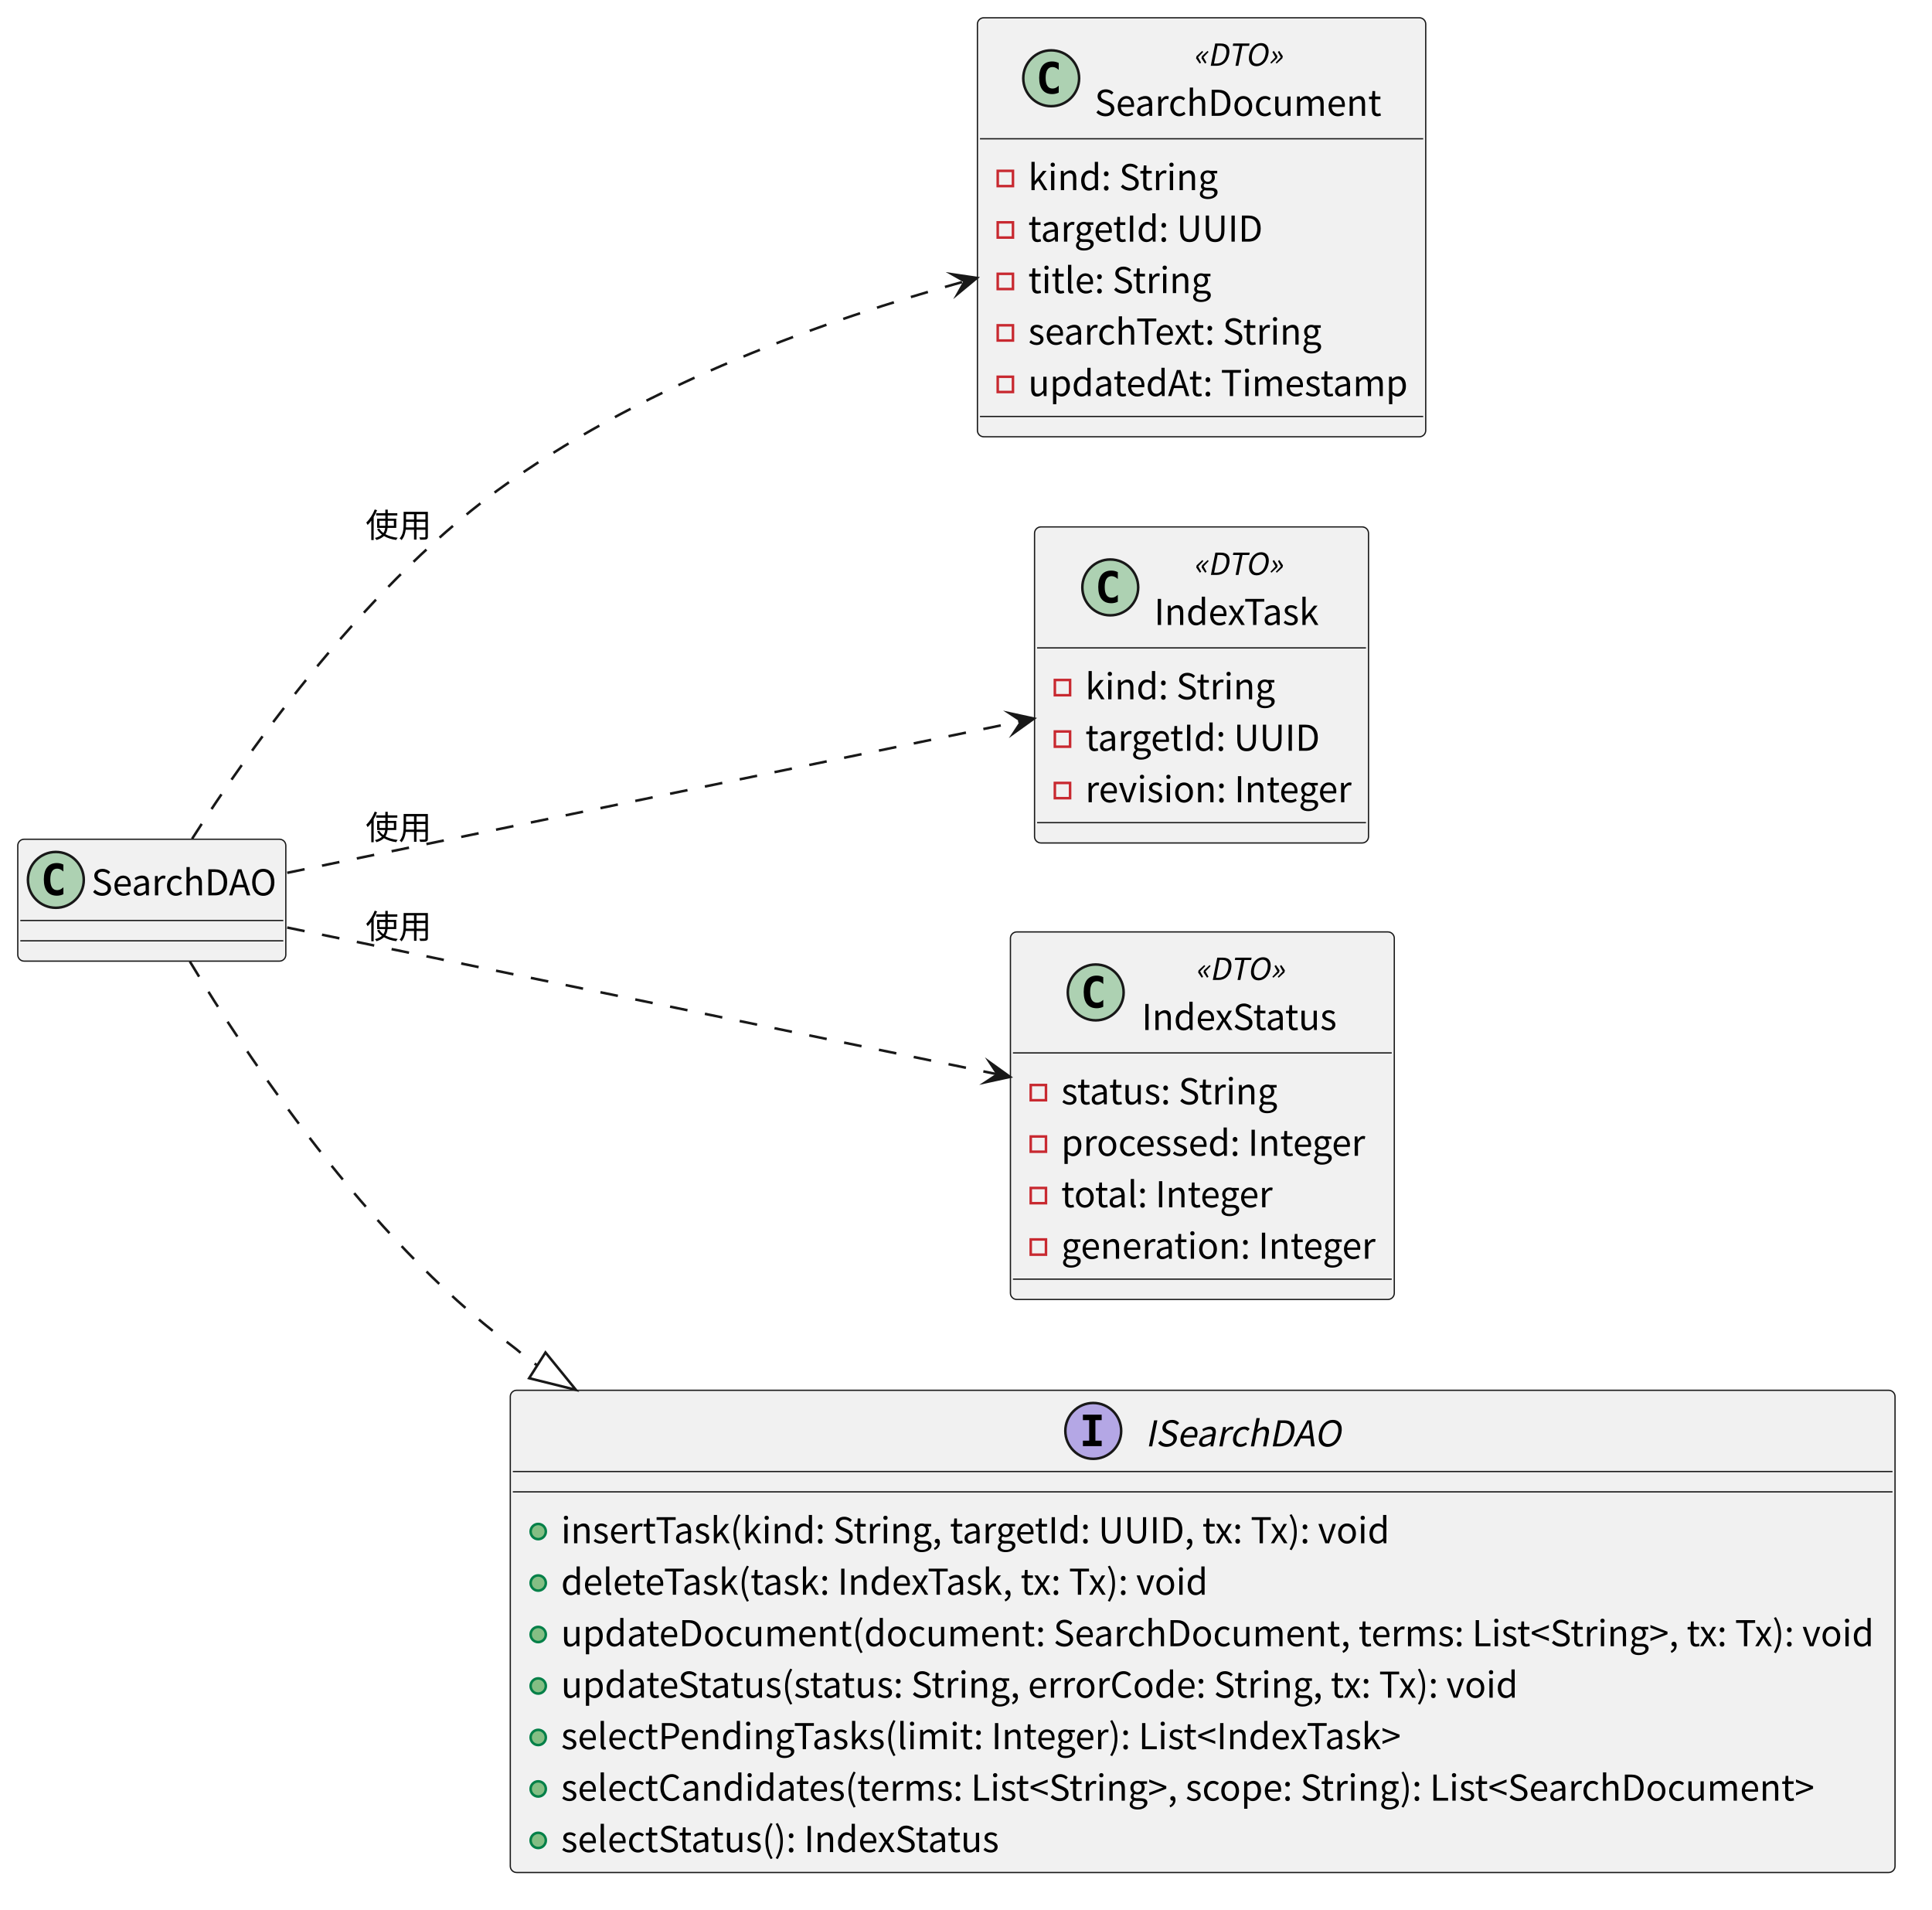
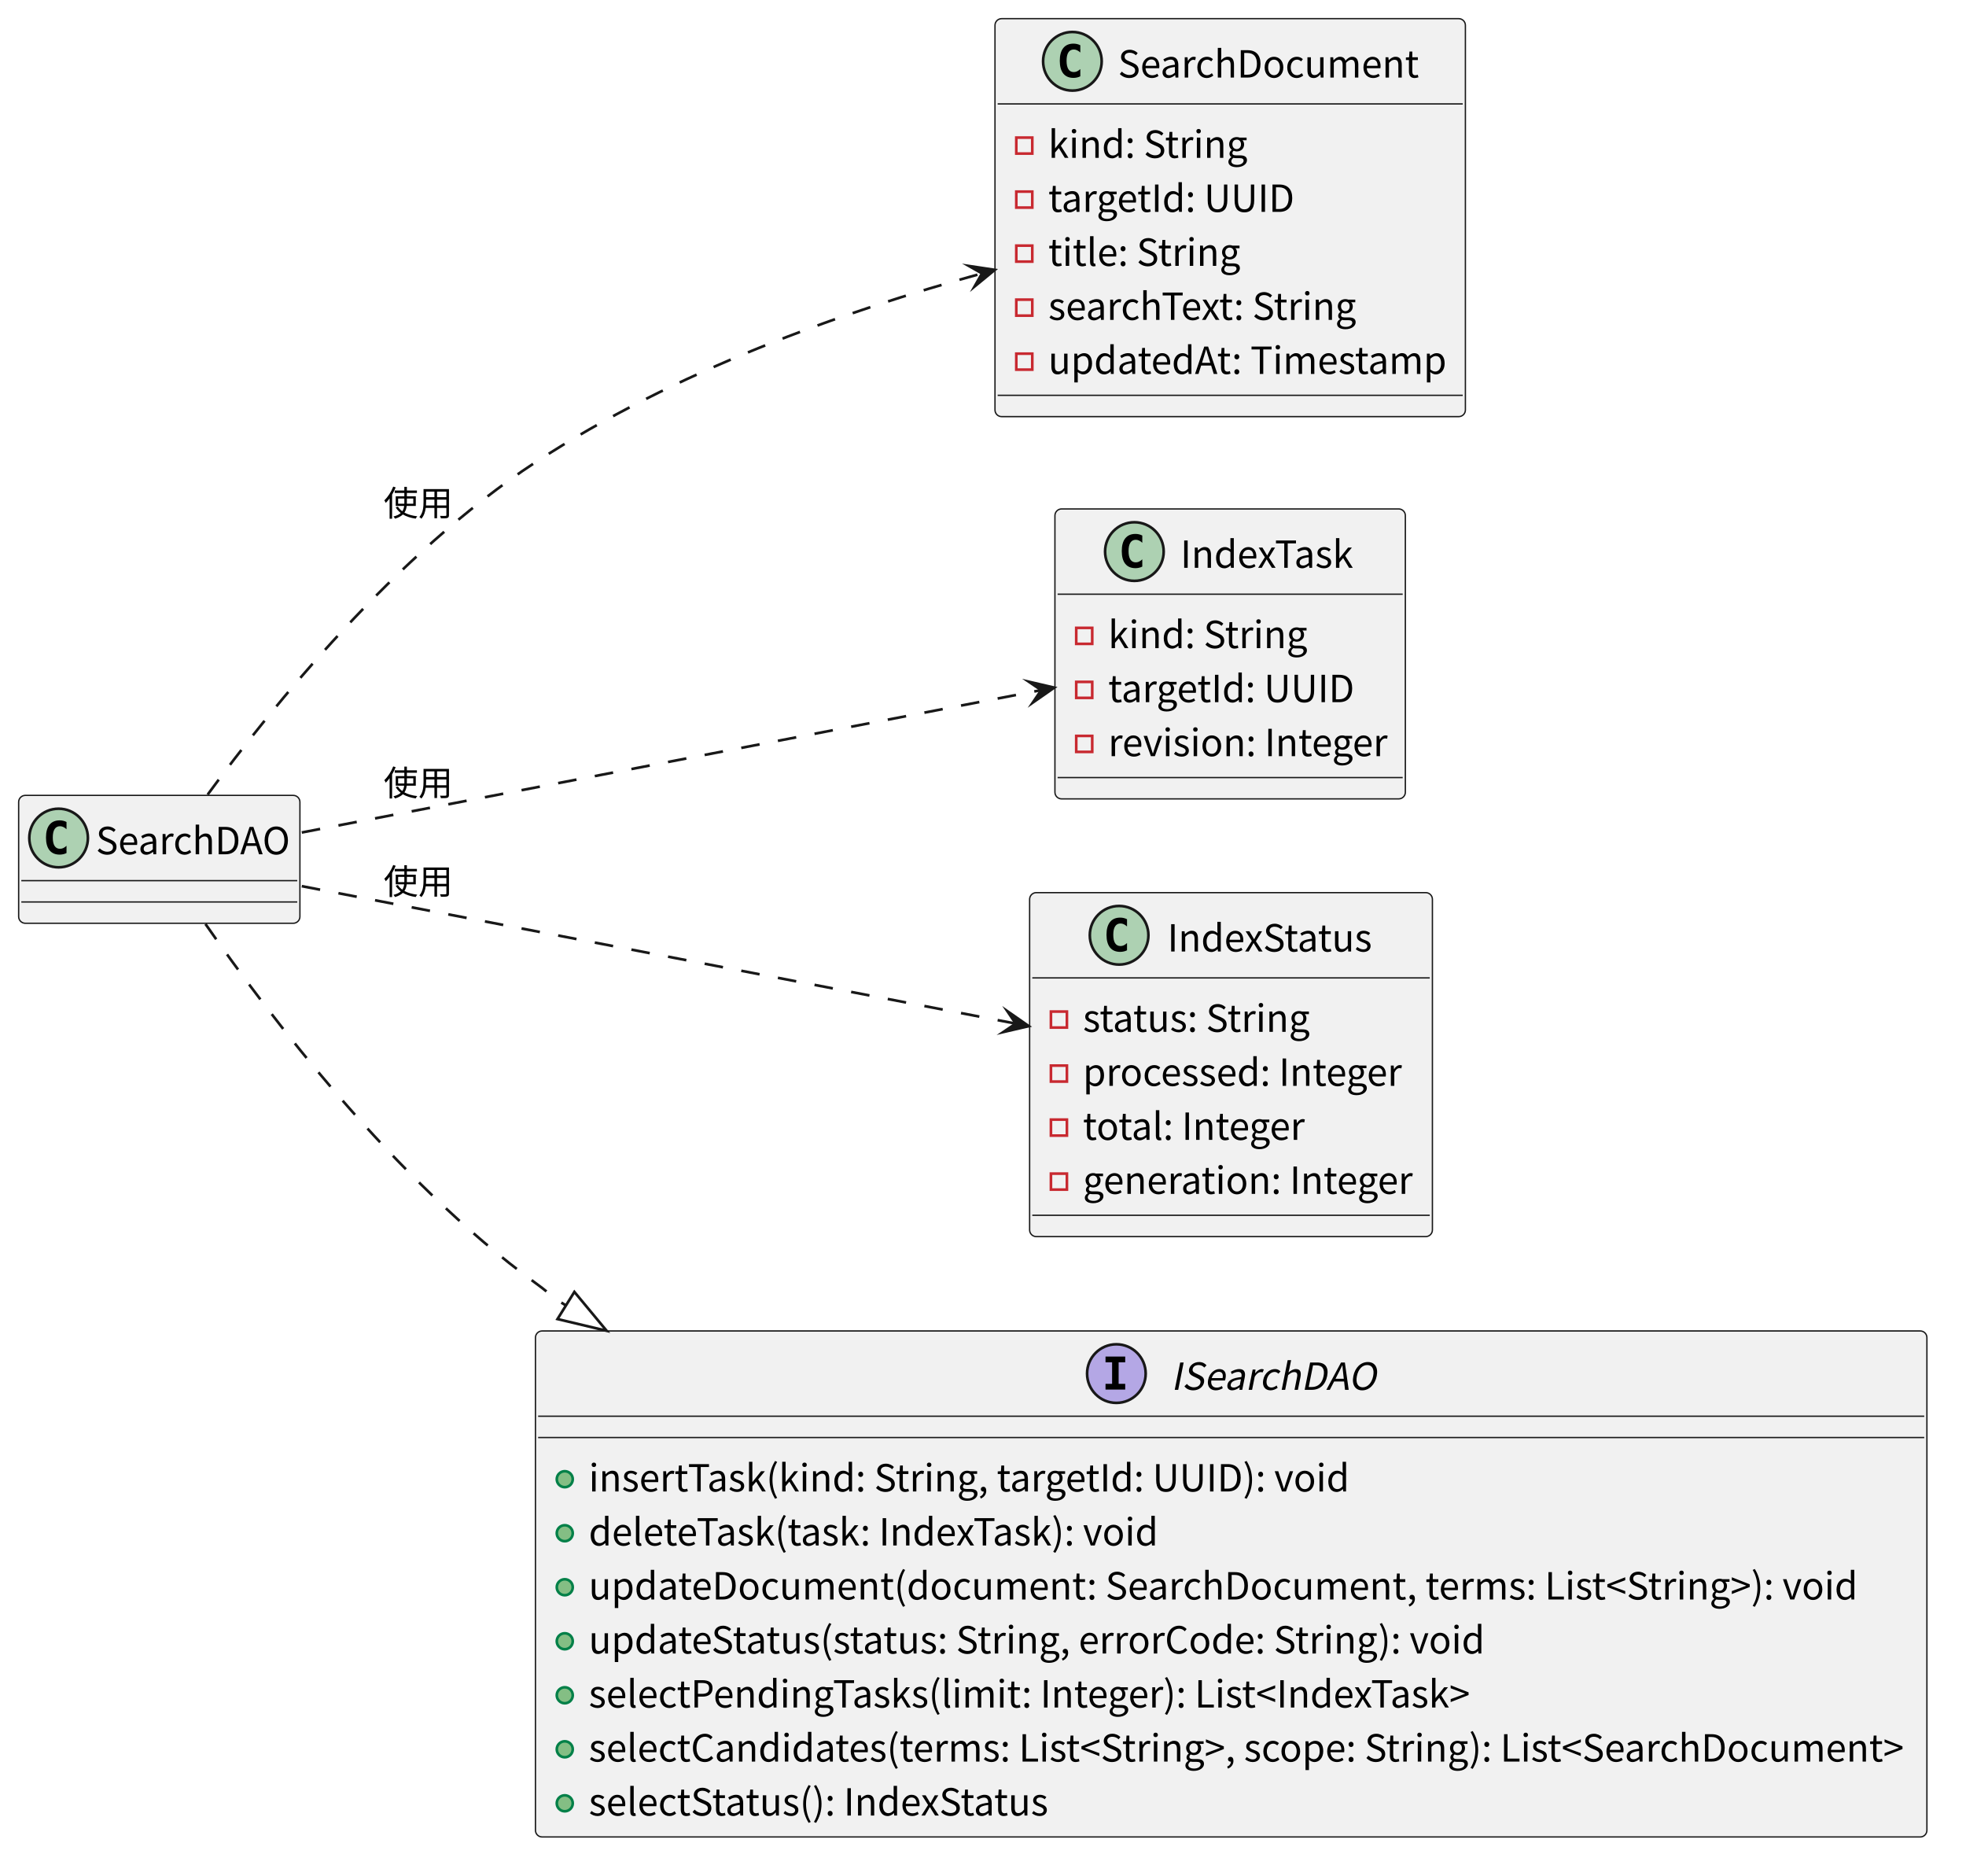
- <svg xmlns="http://www.w3.org/2000/svg" version="1.1" data-diagram-type="CLASS" style="width:761px;height:752px;background:#FFFFFF;" width="761px" height="752px" viewBox="0 0 761 752" zoomAndPan="magnify" preserveAspectRatio="none" contentStyleType="text/css">
+ <svg xmlns="http://www.w3.org/2000/svg" version="1.1" data-diagram-type="CLASS" style="width:738px;height:704px;background:#FFFFFF;" width="738px" height="704px" viewBox="0 0 738 704" zoomAndPan="magnify" preserveAspectRatio="none" contentStyleType="text/css">
  <defs />
  <g font-family="sans-serif" lengthAdjust="spacing">
    <g class="entity" data-qualified-name="SearchDocument" id="ent0001" data-source-line="5">
-       <rect x="385" y="7" width="176.583" height="165.008" fill="#F1F1F1" style="stroke:#181818;stroke-width:0.5;" rx="2.5" ry="2.5" />
-       <ellipse cx="414.058" cy="30.824" rx="11" ry="11" fill="#ADD1B2" style="stroke:#181818;stroke-width:1;" />
-       <path d="M417.027,36.465 Q416.449,36.762 415.808,36.902 Q415.167,37.058 414.464,37.058 Q411.964,37.058 410.636,35.418 Q409.324,33.762 409.324,30.637 Q409.324,27.512 410.636,25.855 Q411.964,24.199 414.464,24.199 Q415.167,24.199 415.808,24.355 Q416.464,24.512 417.027,24.808 L417.027,27.527 Q416.402,26.949 415.808,26.683 Q415.214,26.402 414.589,26.402 Q413.245,26.402 412.558,27.48 Q411.87,28.543 411.87,30.637 Q411.87,32.73 412.558,33.808 Q413.245,34.871 414.589,34.871 Q415.214,34.871 415.808,34.605 Q416.402,34.324 417.027,33.746 L417.027,36.465 Z " fill="#000" />
-       <text x="469.932" y="25.92" fill="#000" font-size="12" textLength="35.844" font-style="italic" font-family="Noto Sans CJK SC">«DTO»</text>
-       <text x="431.182" y="45.616" fill="#000" font-size="14" textLength="113.344" font-family="Noto Sans CJK SC">SearchDocument</text>
-       <line x1="386" y1="54.648" x2="560.583" y2="54.648" style="stroke:#181818;stroke-width:0.5;" />
+       <rect x="373.5" y="7" width="176.583" height="149.36" fill="#F1F1F1" style="stroke:#181818;stroke-width:0.5;" rx="2.5" ry="2.5" />
+       <ellipse cx="402.558" cy="23" rx="11" ry="11" fill="#ADD1B2" style="stroke:#181818;stroke-width:1;" />
+       <path d="M405.527,28.641 Q404.949,28.938 404.308,29.078 Q403.667,29.234 402.964,29.234 Q400.464,29.234 399.136,27.594 Q397.824,25.938 397.824,22.813 Q397.824,19.688 399.136,18.031 Q400.464,16.375 402.964,16.375 Q403.667,16.375 404.308,16.531 Q404.964,16.688 405.527,16.984 L405.527,19.703 Q404.902,19.125 404.308,18.859 Q403.714,18.578 403.089,18.578 Q401.745,18.578 401.058,19.656 Q400.37,20.719 400.37,22.813 Q400.37,24.906 401.058,25.984 Q401.745,27.047 403.089,27.047 Q403.714,27.047 404.308,26.781 Q404.902,26.5 405.527,25.922 L405.527,28.641 Z " fill="#000" />
+       <text x="419.682" y="29.104" fill="#000" font-size="14" textLength="113.344" font-family="Noto Sans CJK SC">SearchDocument</text>
+       <line x1="374.5" y1="39" x2="549.083" y2="39" style="stroke:#181818;stroke-width:0.5;" />
      <g data-visibility-modifier="PRIVATE_FIELD">
-         <rect x="393" y="67.284" width="6" height="6" fill="none" style="stroke:#C82930;stroke-width:1;" />
+         <rect x="381.5" y="51.636" width="6" height="6" fill="none" style="stroke:#C82930;stroke-width:1;" />
      </g>
-       <text x="405" y="74.888" fill="#000" font-size="14" textLength="75.166" font-family="Noto Sans CJK SC">kind: String</text>
+       <text x="393.5" y="59.24" fill="#000" font-size="14" textLength="75.166" font-family="Noto Sans CJK SC">kind: String</text>
      <g data-visibility-modifier="PRIVATE_FIELD">
-         <rect x="393" y="87.556" width="6" height="6" fill="none" style="stroke:#C82930;stroke-width:1;" />
+         <rect x="381.5" y="71.908" width="6" height="6" fill="none" style="stroke:#C82930;stroke-width:1;" />
      </g>
-       <text x="405" y="95.16" fill="#000" font-size="14" textLength="93.254" font-family="Noto Sans CJK SC">targetId: UUID</text>
+       <text x="393.5" y="79.512" fill="#000" font-size="14" textLength="93.254" font-family="Noto Sans CJK SC">targetId: UUID</text>
      <g data-visibility-modifier="PRIVATE_FIELD">
-         <rect x="393" y="107.828" width="6" height="6" fill="none" style="stroke:#C82930;stroke-width:1;" />
+         <rect x="381.5" y="92.18" width="6" height="6" fill="none" style="stroke:#C82930;stroke-width:1;" />
      </g>
-       <text x="405" y="115.432" fill="#000" font-size="14" textLength="72.506" font-family="Noto Sans CJK SC">title: String</text>
+       <text x="393.5" y="99.784" fill="#000" font-size="14" textLength="72.506" font-family="Noto Sans CJK SC">title: String</text>
      <g data-visibility-modifier="PRIVATE_FIELD">
-         <rect x="393" y="128.1" width="6" height="6" fill="none" style="stroke:#C82930;stroke-width:1;" />
+         <rect x="381.5" y="112.452" width="6" height="6" fill="none" style="stroke:#C82930;stroke-width:1;" />
      </g>
-       <text x="405" y="135.704" fill="#000" font-size="14" textLength="118.02" font-family="Noto Sans CJK SC">searchText: String</text>
+       <text x="393.5" y="120.056" fill="#000" font-size="14" textLength="118.02" font-family="Noto Sans CJK SC">searchText: String</text>
      <g data-visibility-modifier="PRIVATE_FIELD">
-         <rect x="393" y="148.372" width="6" height="6" fill="none" style="stroke:#C82930;stroke-width:1;" />
+         <rect x="381.5" y="132.724" width="6" height="6" fill="none" style="stroke:#C82930;stroke-width:1;" />
      </g>
-       <text x="405" y="155.976" fill="#000" font-size="14" textLength="150.583" font-family="Noto Sans CJK SC">updatedAt: Timestamp</text>
-       <line x1="386" y1="164.008" x2="560.583" y2="164.008" style="stroke:#181818;stroke-width:0.5;" />
+       <text x="393.5" y="140.328" fill="#000" font-size="14" textLength="150.583" font-family="Noto Sans CJK SC">updatedAt: Timestamp</text>
+       <line x1="374.5" y1="148.36" x2="549.083" y2="148.36" style="stroke:#181818;stroke-width:0.5;" />
    </g>
    <g class="entity" data-qualified-name="IndexTask" id="ent0002" data-source-line="12">
-       <rect x="407.5" y="207.5" width="131.546" height="124.464" fill="#F1F1F1" style="stroke:#181818;stroke-width:0.5;" rx="2.5" ry="2.5" />
-       <ellipse cx="437.327" cy="231.324" rx="11" ry="11" fill="#ADD1B2" style="stroke:#181818;stroke-width:1;" />
-       <path d="M440.295,236.965 Q439.717,237.262 439.077,237.402 Q438.436,237.558 437.733,237.558 Q435.233,237.558 433.905,235.918 Q432.592,234.262 432.592,231.137 Q432.592,228.012 433.905,226.355 Q435.233,224.699 437.733,224.699 Q438.436,224.699 439.077,224.855 Q439.733,225.012 440.295,225.308 L440.295,228.027 Q439.67,227.449 439.077,227.183 Q438.483,226.902 437.858,226.902 Q436.514,226.902 435.827,227.98 Q435.139,229.043 435.139,231.137 Q435.139,233.23 435.827,234.308 Q436.514,235.371 437.858,235.371 Q438.483,235.371 439.077,235.105 Q439.67,234.824 440.295,234.246 L440.295,236.965 Z " fill="#000" />
-       <text x="469.998" y="226.42" fill="#000" font-size="12" textLength="35.844" font-style="italic" font-family="Noto Sans CJK SC">«DTO»</text>
-       <text x="454.621" y="246.116" fill="#000" font-size="14" textLength="66.598" font-family="Noto Sans CJK SC">IndexTask</text>
-       <line x1="408.5" y1="255.148" x2="538.046" y2="255.148" style="stroke:#181818;stroke-width:0.5;" />
+       <rect x="396" y="191" width="131.546" height="108.816" fill="#F1F1F1" style="stroke:#181818;stroke-width:0.5;" rx="2.5" ry="2.5" />
+       <ellipse cx="425.827" cy="207" rx="11" ry="11" fill="#ADD1B2" style="stroke:#181818;stroke-width:1;" />
+       <path d="M428.795,212.641 Q428.217,212.938 427.577,213.078 Q426.936,213.234 426.233,213.234 Q423.733,213.234 422.405,211.594 Q421.092,209.938 421.092,206.813 Q421.092,203.688 422.405,202.031 Q423.733,200.375 426.233,200.375 Q426.936,200.375 427.577,200.531 Q428.233,200.688 428.795,200.984 L428.795,203.703 Q428.17,203.125 427.577,202.859 Q426.983,202.578 426.358,202.578 Q425.014,202.578 424.327,203.656 Q423.639,204.719 423.639,206.813 Q423.639,208.906 424.327,209.984 Q425.014,211.047 426.358,211.047 Q426.983,211.047 427.577,210.781 Q428.17,210.5 428.795,209.922 L428.795,212.641 Z " fill="#000" />
+       <text x="443.121" y="213.104" fill="#000" font-size="14" textLength="66.598" font-family="Noto Sans CJK SC">IndexTask</text>
+       <line x1="397" y1="223" x2="526.546" y2="223" style="stroke:#181818;stroke-width:0.5;" />
      <g data-visibility-modifier="PRIVATE_FIELD">
-         <rect x="415.5" y="267.784" width="6" height="6" fill="none" style="stroke:#C82930;stroke-width:1;" />
+         <rect x="404" y="235.636" width="6" height="6" fill="none" style="stroke:#C82930;stroke-width:1;" />
      </g>
-       <text x="427.5" y="275.388" fill="#000" font-size="14" textLength="75.166" font-family="Noto Sans CJK SC">kind: String</text>
+       <text x="416" y="243.24" fill="#000" font-size="14" textLength="75.166" font-family="Noto Sans CJK SC">kind: String</text>
      <g data-visibility-modifier="PRIVATE_FIELD">
-         <rect x="415.5" y="288.056" width="6" height="6" fill="none" style="stroke:#C82930;stroke-width:1;" />
+         <rect x="404" y="255.908" width="6" height="6" fill="none" style="stroke:#C82930;stroke-width:1;" />
      </g>
-       <text x="427.5" y="295.66" fill="#000" font-size="14" textLength="93.254" font-family="Noto Sans CJK SC">targetId: UUID</text>
+       <text x="416" y="263.512" fill="#000" font-size="14" textLength="93.254" font-family="Noto Sans CJK SC">targetId: UUID</text>
      <g data-visibility-modifier="PRIVATE_FIELD">
-         <rect x="415.5" y="308.328" width="6" height="6" fill="none" style="stroke:#C82930;stroke-width:1;" />
+         <rect x="404" y="276.18" width="6" height="6" fill="none" style="stroke:#C82930;stroke-width:1;" />
      </g>
-       <text x="427.5" y="315.932" fill="#000" font-size="14" textLength="105.546" font-family="Noto Sans CJK SC">revision: Integer</text>
-       <line x1="408.5" y1="323.964" x2="538.046" y2="323.964" style="stroke:#181818;stroke-width:0.5;" />
+       <text x="416" y="283.784" fill="#000" font-size="14" textLength="105.546" font-family="Noto Sans CJK SC">revision: Integer</text>
+       <line x1="397" y1="291.816" x2="526.546" y2="291.816" style="stroke:#181818;stroke-width:0.5;" />
    </g>
    <g class="entity" data-qualified-name="IndexStatus" id="ent0003" data-source-line="17">
-       <rect x="398" y="367" width="151.201" height="144.736" fill="#F1F1F1" style="stroke:#181818;stroke-width:0.5;" rx="2.5" ry="2.5" />
-       <ellipse cx="431.594" cy="390.824" rx="11" ry="11" fill="#ADD1B2" style="stroke:#181818;stroke-width:1;" />
-       <path d="M434.563,396.465 Q433.985,396.762 433.344,396.902 Q432.703,397.058 432,397.058 Q429.5,397.058 428.172,395.418 Q426.86,393.762 426.86,390.637 Q426.86,387.512 428.172,385.855 Q429.5,384.199 432,384.199 Q432.703,384.199 433.344,384.355 Q434,384.512 434.563,384.808 L434.563,387.527 Q433.938,386.949 433.344,386.683 Q432.75,386.402 432.125,386.402 Q430.781,386.402 430.094,387.48 Q429.406,388.543 429.406,390.637 Q429.406,392.73 430.094,393.808 Q430.781,394.871 432.125,394.871 Q432.75,394.871 433.344,394.605 Q433.938,394.324 434.563,393.746 L434.563,396.465 Z " fill="#000" />
-       <text x="470.745" y="385.92" fill="#000" font-size="12" textLength="35.844" font-style="italic" font-family="Noto Sans CJK SC">«DTO»</text>
-       <text x="449.726" y="405.616" fill="#000" font-size="14" textLength="77.882" font-family="Noto Sans CJK SC">IndexStatus</text>
-       <line x1="399" y1="414.648" x2="548.201" y2="414.648" style="stroke:#181818;stroke-width:0.5;" />
+       <rect x="386.5" y="335" width="151.201" height="129.088" fill="#F1F1F1" style="stroke:#181818;stroke-width:0.5;" rx="2.5" ry="2.5" />
+       <ellipse cx="420.094" cy="351" rx="11" ry="11" fill="#ADD1B2" style="stroke:#181818;stroke-width:1;" />
+       <path d="M423.063,356.641 Q422.485,356.938 421.844,357.078 Q421.203,357.234 420.5,357.234 Q418,357.234 416.672,355.594 Q415.36,353.938 415.36,350.813 Q415.36,347.688 416.672,346.031 Q418,344.375 420.5,344.375 Q421.203,344.375 421.844,344.531 Q422.5,344.688 423.063,344.984 L423.063,347.703 Q422.438,347.125 421.844,346.859 Q421.25,346.578 420.625,346.578 Q419.281,346.578 418.594,347.656 Q417.906,348.719 417.906,350.813 Q417.906,352.906 418.594,353.984 Q419.281,355.047 420.625,355.047 Q421.25,355.047 421.844,354.781 Q422.438,354.5 423.063,353.922 L423.063,356.641 Z " fill="#000" />
+       <text x="438.226" y="357.104" fill="#000" font-size="14" textLength="77.882" font-family="Noto Sans CJK SC">IndexStatus</text>
+       <line x1="387.5" y1="367" x2="536.701" y2="367" style="stroke:#181818;stroke-width:0.5;" />
      <g data-visibility-modifier="PRIVATE_FIELD">
-         <rect x="406" y="427.284" width="6" height="6" fill="none" style="stroke:#C82930;stroke-width:1;" />
+         <rect x="394.5" y="379.636" width="6" height="6" fill="none" style="stroke:#C82930;stroke-width:1;" />
      </g>
-       <text x="418" y="434.888" fill="#000" font-size="14" textLength="86.408" font-family="Noto Sans CJK SC">status: String</text>
+       <text x="406.5" y="387.24" fill="#000" font-size="14" textLength="86.408" font-family="Noto Sans CJK SC">status: String</text>
      <g data-visibility-modifier="PRIVATE_FIELD">
-         <rect x="406" y="447.556" width="6" height="6" fill="none" style="stroke:#C82930;stroke-width:1;" />
+         <rect x="394.5" y="399.908" width="6" height="6" fill="none" style="stroke:#C82930;stroke-width:1;" />
      </g>
-       <text x="418" y="455.16" fill="#000" font-size="14" textLength="120.819" font-family="Noto Sans CJK SC">processed: Integer</text>
+       <text x="406.5" y="407.512" fill="#000" font-size="14" textLength="120.819" font-family="Noto Sans CJK SC">processed: Integer</text>
      <g data-visibility-modifier="PRIVATE_FIELD">
-         <rect x="406" y="467.828" width="6" height="6" fill="none" style="stroke:#C82930;stroke-width:1;" />
+         <rect x="394.5" y="420.18" width="6" height="6" fill="none" style="stroke:#C82930;stroke-width:1;" />
      </g>
-       <text x="418" y="475.432" fill="#000" font-size="14" textLength="84.686" font-family="Noto Sans CJK SC">total: Integer</text>
+       <text x="406.5" y="427.784" fill="#000" font-size="14" textLength="84.686" font-family="Noto Sans CJK SC">total: Integer</text>
      <g data-visibility-modifier="PRIVATE_FIELD">
-         <rect x="406" y="488.1" width="6" height="6" fill="none" style="stroke:#C82930;stroke-width:1;" />
+         <rect x="394.5" y="440.452" width="6" height="6" fill="none" style="stroke:#C82930;stroke-width:1;" />
      </g>
-       <text x="418" y="495.704" fill="#000" font-size="14" textLength="125.201" font-family="Noto Sans CJK SC">generation: Integer</text>
-       <line x1="399" y1="503.736" x2="548.201" y2="503.736" style="stroke:#181818;stroke-width:0.5;" />
+       <text x="406.5" y="448.056" fill="#000" font-size="14" textLength="125.201" font-family="Noto Sans CJK SC">generation: Integer</text>
+       <line x1="387.5" y1="456.088" x2="536.701" y2="456.088" style="stroke:#181818;stroke-width:0.5;" />
    </g>
    <g class="entity" data-qualified-name="ISearchDAO" id="ent0004" data-source-line="25">
-       <rect x="201" y="547.5" width="545.44" height="189.903" fill="#F1F1F1" style="stroke:#181818;stroke-width:0.5;" rx="2.5" ry="2.5" />
-       <ellipse cx="430.627" cy="563.5" rx="11" ry="11" fill="#B4A7E5" style="stroke:#181818;stroke-width:1;" />
-       <path d="M426.549,559.266 L426.549,557.109 L433.94,557.109 L433.94,559.266 L431.471,559.266 L431.471,567.344 L433.94,567.344 L433.94,569.5 L426.549,569.5 L426.549,567.344 L429.018,567.344 L429.018,559.266 L426.549,559.266 Z " fill="#000" />
-       <text x="451.127" y="569.604" fill="#000" font-size="14" textLength="77.686" font-style="italic" font-family="Noto Sans CJK SC">ISearchDAO</text>
-       <line x1="202" y1="579.5" x2="745.44" y2="579.5" style="stroke:#181818;stroke-width:0.5;" />
-       <line x1="202" y1="587.5" x2="745.44" y2="587.5" style="stroke:#181818;stroke-width:0.5;" />
+       <rect x="201" y="499.5" width="522.326" height="189.903" fill="#F1F1F1" style="stroke:#181818;stroke-width:0.5;" rx="2.5" ry="2.5" />
+       <ellipse cx="419.07" cy="515.5" rx="11" ry="11" fill="#B4A7E5" style="stroke:#181818;stroke-width:1;" />
+       <path d="M414.992,511.266 L414.992,509.109 L422.383,509.109 L422.383,511.266 L419.914,511.266 L419.914,519.344 L422.383,519.344 L422.383,521.5 L414.992,521.5 L414.992,519.344 L417.461,519.344 L417.461,511.266 L414.992,511.266 Z " fill="#000" />
+       <text x="439.57" y="521.604" fill="#000" font-size="14" textLength="77.686" font-style="italic" font-family="Noto Sans CJK SC">ISearchDAO</text>
+       <line x1="202" y1="531.5" x2="722.326" y2="531.5" style="stroke:#181818;stroke-width:0.5;" />
+       <line x1="202" y1="539.5" x2="722.326" y2="539.5" style="stroke:#181818;stroke-width:0.5;" />
      <g data-visibility-modifier="PUBLIC_METHOD">
-         <ellipse cx="212" cy="603.136" rx="3" ry="3" fill="#84BE84" style="stroke:#038048;stroke-width:1;" />
+         <ellipse cx="212" cy="555.136" rx="3" ry="3" fill="#84BE84" style="stroke:#038048;stroke-width:1;" />
      </g>
-       <text x="221" y="607.74" fill="#000" font-size="14" textLength="329.867" font-family="Noto Sans CJK SC">insertTask(kind: String, targetId: UUID, tx: Tx): void</text>
+       <text x="221" y="559.74" fill="#000" font-size="14" textLength="288.203" font-family="Noto Sans CJK SC">insertTask(kind: String, targetId: UUID): void</text>
      <g data-visibility-modifier="PUBLIC_METHOD">
-         <ellipse cx="212" cy="623.408" rx="3" ry="3" fill="#84BE84" style="stroke:#038048;stroke-width:1;" />
+         <ellipse cx="212" cy="575.408" rx="3" ry="3" fill="#84BE84" style="stroke:#038048;stroke-width:1;" />
      </g>
-       <text x="221" y="628.012" fill="#000" font-size="14" textLength="259.279" font-family="Noto Sans CJK SC">deleteTask(task: IndexTask, tx: Tx): void</text>
+       <text x="221" y="580.012" fill="#000" font-size="14" textLength="217.615" font-family="Noto Sans CJK SC">deleteTask(task: IndexTask): void</text>
      <g data-visibility-modifier="PUBLIC_METHOD">
-         <ellipse cx="212" cy="643.68" rx="3" ry="3" fill="#84BE84" style="stroke:#038048;stroke-width:1;" />
+         <ellipse cx="212" cy="595.68" rx="3" ry="3" fill="#84BE84" style="stroke:#038048;stroke-width:1;" />
      </g>
-       <text x="221" y="648.284" fill="#000" font-size="14" textLength="519.44" font-family="Noto Sans CJK SC">updateDocument(document: SearchDocument, terms: List&lt;String&gt;, tx: Tx): void</text>
+       <text x="221" y="600.284" fill="#000" font-size="14" textLength="477.776" font-family="Noto Sans CJK SC">updateDocument(document: SearchDocument, terms: List&lt;String&gt;): void</text>
      <g data-visibility-modifier="PUBLIC_METHOD">
-         <ellipse cx="212" cy="663.952" rx="3" ry="3" fill="#84BE84" style="stroke:#038048;stroke-width:1;" />
+         <ellipse cx="212" cy="615.952" rx="3" ry="3" fill="#84BE84" style="stroke:#038048;stroke-width:1;" />
      </g>
-       <text x="221" y="668.556" fill="#000" font-size="14" textLength="381.261" font-family="Noto Sans CJK SC">updateStatus(status: String, errorCode: String, tx: Tx): void</text>
+       <text x="221" y="620.556" fill="#000" font-size="14" textLength="339.597" font-family="Noto Sans CJK SC">updateStatus(status: String, errorCode: String): void</text>
      <g data-visibility-modifier="PUBLIC_METHOD">
-         <ellipse cx="212" cy="684.224" rx="3" ry="3" fill="#84BE84" style="stroke:#038048;stroke-width:1;" />
+         <ellipse cx="212" cy="636.224" rx="3" ry="3" fill="#84BE84" style="stroke:#038048;stroke-width:1;" />
      </g>
-       <text x="221" y="688.828" fill="#000" font-size="14" textLength="335.299" font-family="Noto Sans CJK SC">selectPendingTasks(limit: Integer): List&lt;IndexTask&gt;</text>
+       <text x="221" y="640.828" fill="#000" font-size="14" textLength="335.299" font-family="Noto Sans CJK SC">selectPendingTasks(limit: Integer): List&lt;IndexTask&gt;</text>
      <g data-visibility-modifier="PUBLIC_METHOD">
-         <ellipse cx="212" cy="704.496" rx="3" ry="3" fill="#84BE84" style="stroke:#038048;stroke-width:1;" />
+         <ellipse cx="212" cy="656.496" rx="3" ry="3" fill="#84BE84" style="stroke:#038048;stroke-width:1;" />
      </g>
-       <text x="221" y="709.099" fill="#000" font-size="14" textLength="496.326" font-family="Noto Sans CJK SC">selectCandidates(terms: List&lt;String&gt;, scope: String): List&lt;SearchDocument&gt;</text>
+       <text x="221" y="661.099" fill="#000" font-size="14" textLength="496.326" font-family="Noto Sans CJK SC">selectCandidates(terms: List&lt;String&gt;, scope: String): List&lt;SearchDocument&gt;</text>
      <g data-visibility-modifier="PUBLIC_METHOD">
-         <ellipse cx="212" cy="724.767" rx="3" ry="3" fill="#84BE84" style="stroke:#038048;stroke-width:1;" />
+         <ellipse cx="212" cy="676.767" rx="3" ry="3" fill="#84BE84" style="stroke:#038048;stroke-width:1;" />
      </g>
-       <text x="221" y="729.371" fill="#000" font-size="14" textLength="174.663" font-family="Noto Sans CJK SC">selectStatus(): IndexStatus</text>
+       <text x="221" y="681.371" fill="#000" font-size="14" textLength="174.663" font-family="Noto Sans CJK SC">selectStatus(): IndexStatus</text>
    </g>
    <g class="entity" data-qualified-name="SearchDAO" id="ent0005" data-source-line="36">
-       <rect x="7" y="330.5" width="105.584" height="48" fill="#F1F1F1" style="stroke:#181818;stroke-width:0.5;" rx="2.5" ry="2.5" />
-       <ellipse cx="22" cy="346.5" rx="11" ry="11" fill="#ADD1B2" style="stroke:#181818;stroke-width:1;" />
-       <path d="M24.969,352.141 Q24.391,352.438 23.75,352.578 Q23.109,352.734 22.406,352.734 Q19.906,352.734 18.578,351.094 Q17.266,349.438 17.266,346.313 Q17.266,343.188 18.578,341.531 Q19.906,339.875 22.406,339.875 Q23.109,339.875 23.75,340.031 Q24.406,340.188 24.969,340.484 L24.969,343.203 Q24.344,342.625 23.75,342.359 Q23.156,342.078 22.531,342.078 Q21.188,342.078 20.5,343.156 Q19.813,344.219 19.813,346.313 Q19.813,348.406 20.5,349.484 Q21.188,350.547 22.531,350.547 Q23.156,350.547 23.75,350.281 Q24.344,350 24.969,349.422 L24.969,352.141 Z " fill="#000" />
-       <text x="36" y="352.604" fill="#000" font-size="14" textLength="73.584" font-family="Noto Sans CJK SC">SearchDAO</text>
-       <line x1="8" y1="362.5" x2="111.584" y2="362.5" style="stroke:#181818;stroke-width:0.5;" />
-       <line x1="8" y1="370.5" x2="111.584" y2="370.5" style="stroke:#181818;stroke-width:0.5;" />
+       <rect x="7" y="298.5" width="105.584" height="48" fill="#F1F1F1" style="stroke:#181818;stroke-width:0.5;" rx="2.5" ry="2.5" />
+       <ellipse cx="22" cy="314.5" rx="11" ry="11" fill="#ADD1B2" style="stroke:#181818;stroke-width:1;" />
+       <path d="M24.969,320.141 Q24.391,320.438 23.75,320.578 Q23.109,320.734 22.406,320.734 Q19.906,320.734 18.578,319.094 Q17.266,317.438 17.266,314.313 Q17.266,311.188 18.578,309.531 Q19.906,307.875 22.406,307.875 Q23.109,307.875 23.75,308.031 Q24.406,308.188 24.969,308.484 L24.969,311.203 Q24.344,310.625 23.75,310.359 Q23.156,310.078 22.531,310.078 Q21.188,310.078 20.5,311.156 Q19.813,312.219 19.813,314.313 Q19.813,316.406 20.5,317.484 Q21.188,318.547 22.531,318.547 Q23.156,318.547 23.75,318.281 Q24.344,318 24.969,317.422 L24.969,320.141 Z " fill="#000" />
+       <text x="36" y="320.604" fill="#000" font-size="14" textLength="73.584" font-family="Noto Sans CJK SC">SearchDAO</text>
+       <line x1="8" y1="330.5" x2="111.584" y2="330.5" style="stroke:#181818;stroke-width:0.5;" />
+       <line x1="8" y1="338.5" x2="111.584" y2="338.5" style="stroke:#181818;stroke-width:0.5;" />
    </g>
    <g class="link" data-entity-1="ent0005" data-entity-2="ent0004" id="lnk6" data-source-line="37" data-link-type="extension">
-       <path d="M74.78,378.63 C97.02,415.65 144.11,486.68 201,529.5 C209.26,535.72 202.714,532.012 211.644,537.682" style="stroke:#181818;stroke-width:1;stroke-dasharray:7,7;" fill="none" id="SearchDAO-to-ISearchDAO" codeLine="37" />
-       <polygon points="226.84,547.33,214.86,532.616,208.428,542.747,226.84,547.33" fill="none" style="stroke:#181818;stroke-width:1;stroke-linejoin:miter;stroke-miterlimit:10;" />
+       <path d="M77.13,346.77 C100.8,380.8 147.93,442.85 201,481.5 C209.55,487.73 203.222,484.209 212.442,489.939" style="stroke:#181818;stroke-width:1;stroke-dasharray:7,7;" fill="none" id="SearchDAO-to-ISearchDAO" codeLine="37" />
+       <polygon points="227.73,499.44,215.609,484.843,209.275,495.035,227.73,499.44" fill="none" style="stroke:#181818;stroke-width:1;stroke-linejoin:miter;stroke-miterlimit:10;" />
    </g>
    <g class="link" data-entity-1="ent0005" data-entity-2="ent0001" id="lnk7" data-source-line="38" data-link-type="dependency">
-       <path d="M75.66,330.34 C98.36,294.81 145.27,228.46 201,189.5 C256.48,150.72 323.953,126.402 379.993,110.792" style="stroke:#181818;stroke-width:1;stroke-dasharray:7,7;" fill="none" id="SearchDAO-to-SearchDocument" codeLine="38" />
-       <polygon points="384.81,109.45,375.067,108.012,379.993,110.792,377.213,115.718,384.81,109.45" fill="#181818" style="stroke:#181818;stroke-width:1;stroke-linejoin:miter;stroke-miterlimit:10;" />
-       <text x="144" y="211.58" fill="#000" font-size="13" textLength="26" font-family="Noto Sans CJK SC">使用</text>
+       <path d="M77.94,298.22 C101.87,265.6 148.54,207.74 201,173.5 C253.62,139.15 315.81,117.169 368.62,102.609" style="stroke:#181818;stroke-width:1;stroke-dasharray:7,7;" fill="none" id="SearchDAO-to-SearchDocument" codeLine="38" />
+       <polygon points="373.44,101.28,363.701,99.816,368.62,102.609,365.827,107.528,373.44,101.28" fill="#181818" style="stroke:#181818;stroke-width:1;stroke-linejoin:miter;stroke-miterlimit:10;" />
+       <text x="144" y="193.58" fill="#000" font-size="13" textLength="26" font-family="Noto Sans CJK SC">使用</text>
    </g>
    <g class="link" data-entity-1="ent0005" data-entity-2="ent0002" id="lnk8" data-source-line="39" data-link-type="dependency">
-       <path d="M113.12,343.73 C187.95,328.28 320.863,300.821 402.363,283.991" style="stroke:#181818;stroke-width:1;stroke-dasharray:7,7;" fill="none" id="SearchDAO-to-IndexTask" codeLine="39" />
-       <polygon points="407.26,282.98,397.637,280.883,402.363,283.991,399.255,288.717,407.26,282.98" fill="#181818" style="stroke:#181818;stroke-width:1;stroke-linejoin:miter;stroke-miterlimit:10;" />
-       <text x="144" y="330.58" fill="#000" font-size="13" textLength="26" font-family="Noto Sans CJK SC">使用</text>
+       <path d="M113.29,312.43 C185.82,298.47 312,274.185 390.85,259.005" style="stroke:#181818;stroke-width:1;stroke-dasharray:7,7;" fill="none" id="SearchDAO-to-IndexTask" codeLine="39" />
+       <polygon points="395.76,258.06,386.166,255.834,390.85,259.005,387.678,263.689,395.76,258.06" fill="#181818" style="stroke:#181818;stroke-width:1;stroke-linejoin:miter;stroke-miterlimit:10;" />
+       <text x="144" y="298.58" fill="#000" font-size="13" textLength="26" font-family="Noto Sans CJK SC">使用</text>
    </g>
    <g class="link" data-entity-1="ent0005" data-entity-2="ent0003" id="lnk9" data-source-line="40" data-link-type="dependency">
-       <path d="M113.12,365.27 C185.13,380.14 310.593,406.059 392.943,423.069" style="stroke:#181818;stroke-width:1;stroke-dasharray:7,7;" fill="none" id="SearchDAO-to-IndexStatus" codeLine="40" />
-       <polygon points="397.84,424.08,389.835,418.342,392.943,423.069,388.217,426.177,397.84,424.08" fill="#181818" style="stroke:#181818;stroke-width:1;stroke-linejoin:miter;stroke-miterlimit:10;" />
-       <text x="144" y="369.58" fill="#000" font-size="13" textLength="26" font-family="Noto Sans CJK SC">使用</text>
+       <path d="M113.29,332.57 C182.96,345.98 301.76,368.845 381.29,384.155" style="stroke:#181818;stroke-width:1;stroke-dasharray:7,7;" fill="none" id="SearchDAO-to-IndexStatus" codeLine="40" />
+       <polygon points="386.2,385.1,378.118,379.471,381.29,384.155,376.606,387.327,386.2,385.1" fill="#181818" style="stroke:#181818;stroke-width:1;stroke-linejoin:miter;stroke-miterlimit:10;" />
+       <text x="144" y="335.58" fill="#000" font-size="13" textLength="26" font-family="Noto Sans CJK SC">使用</text>
    </g>
  </g>
</svg>
